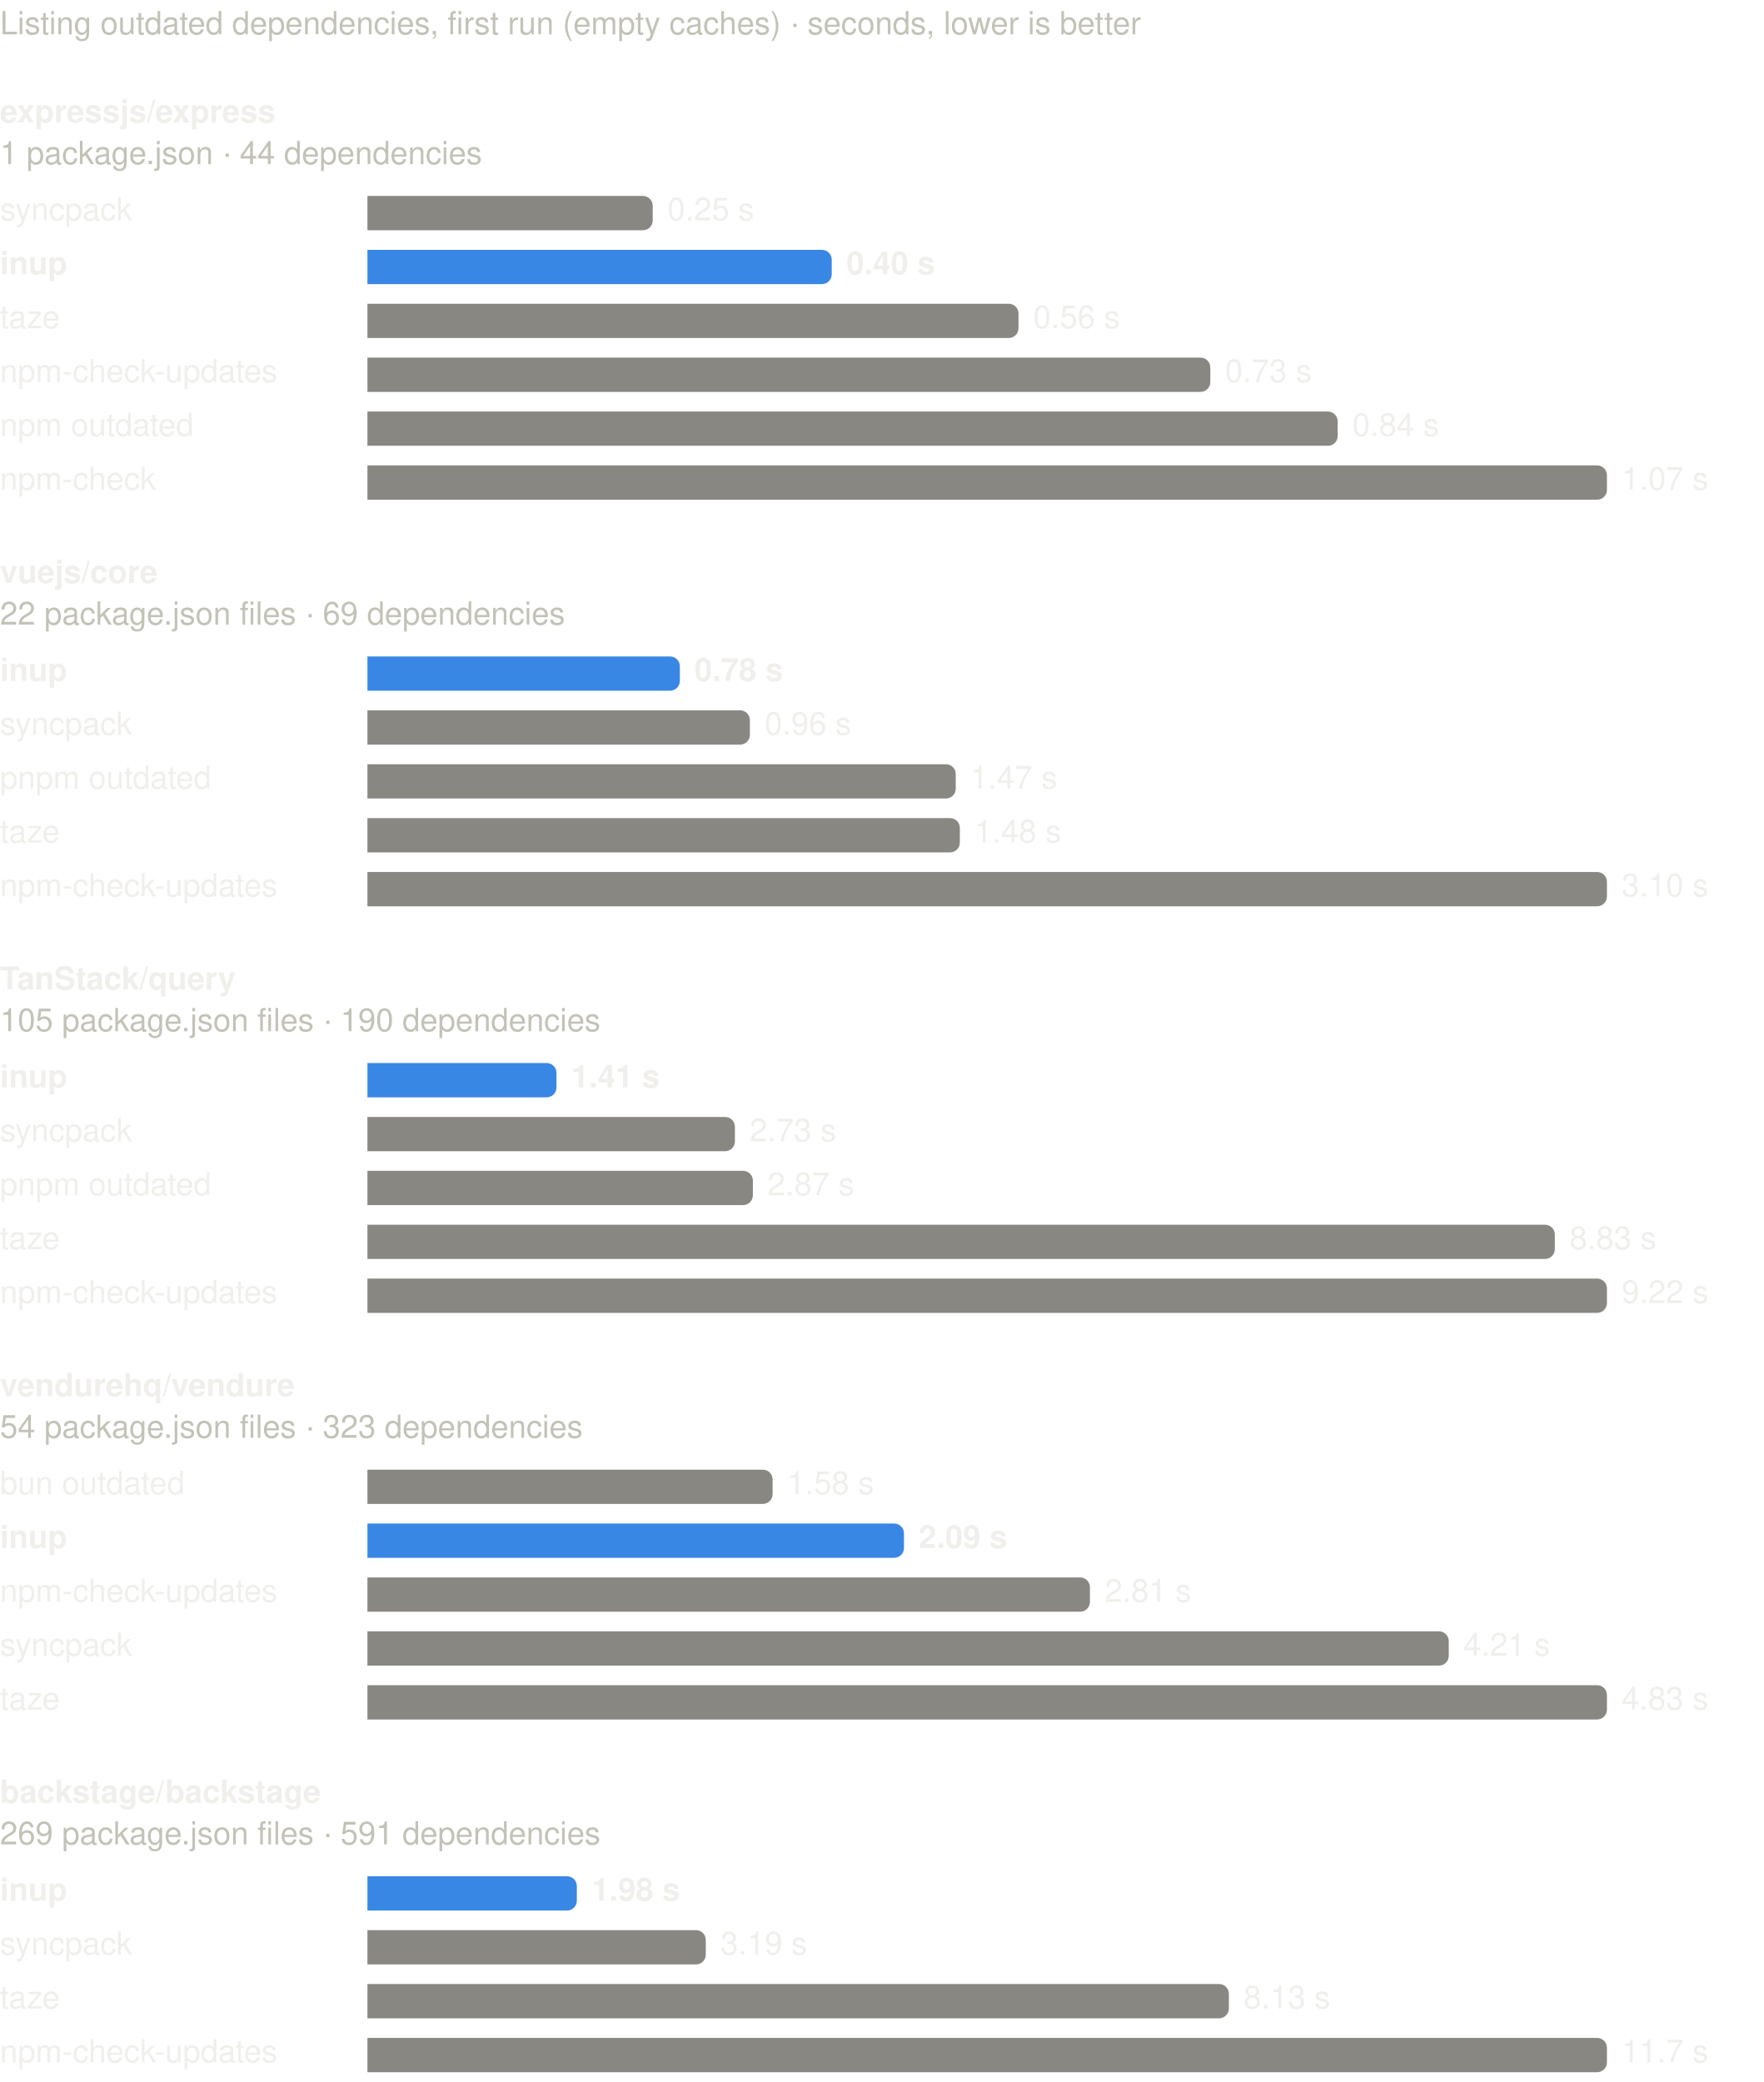
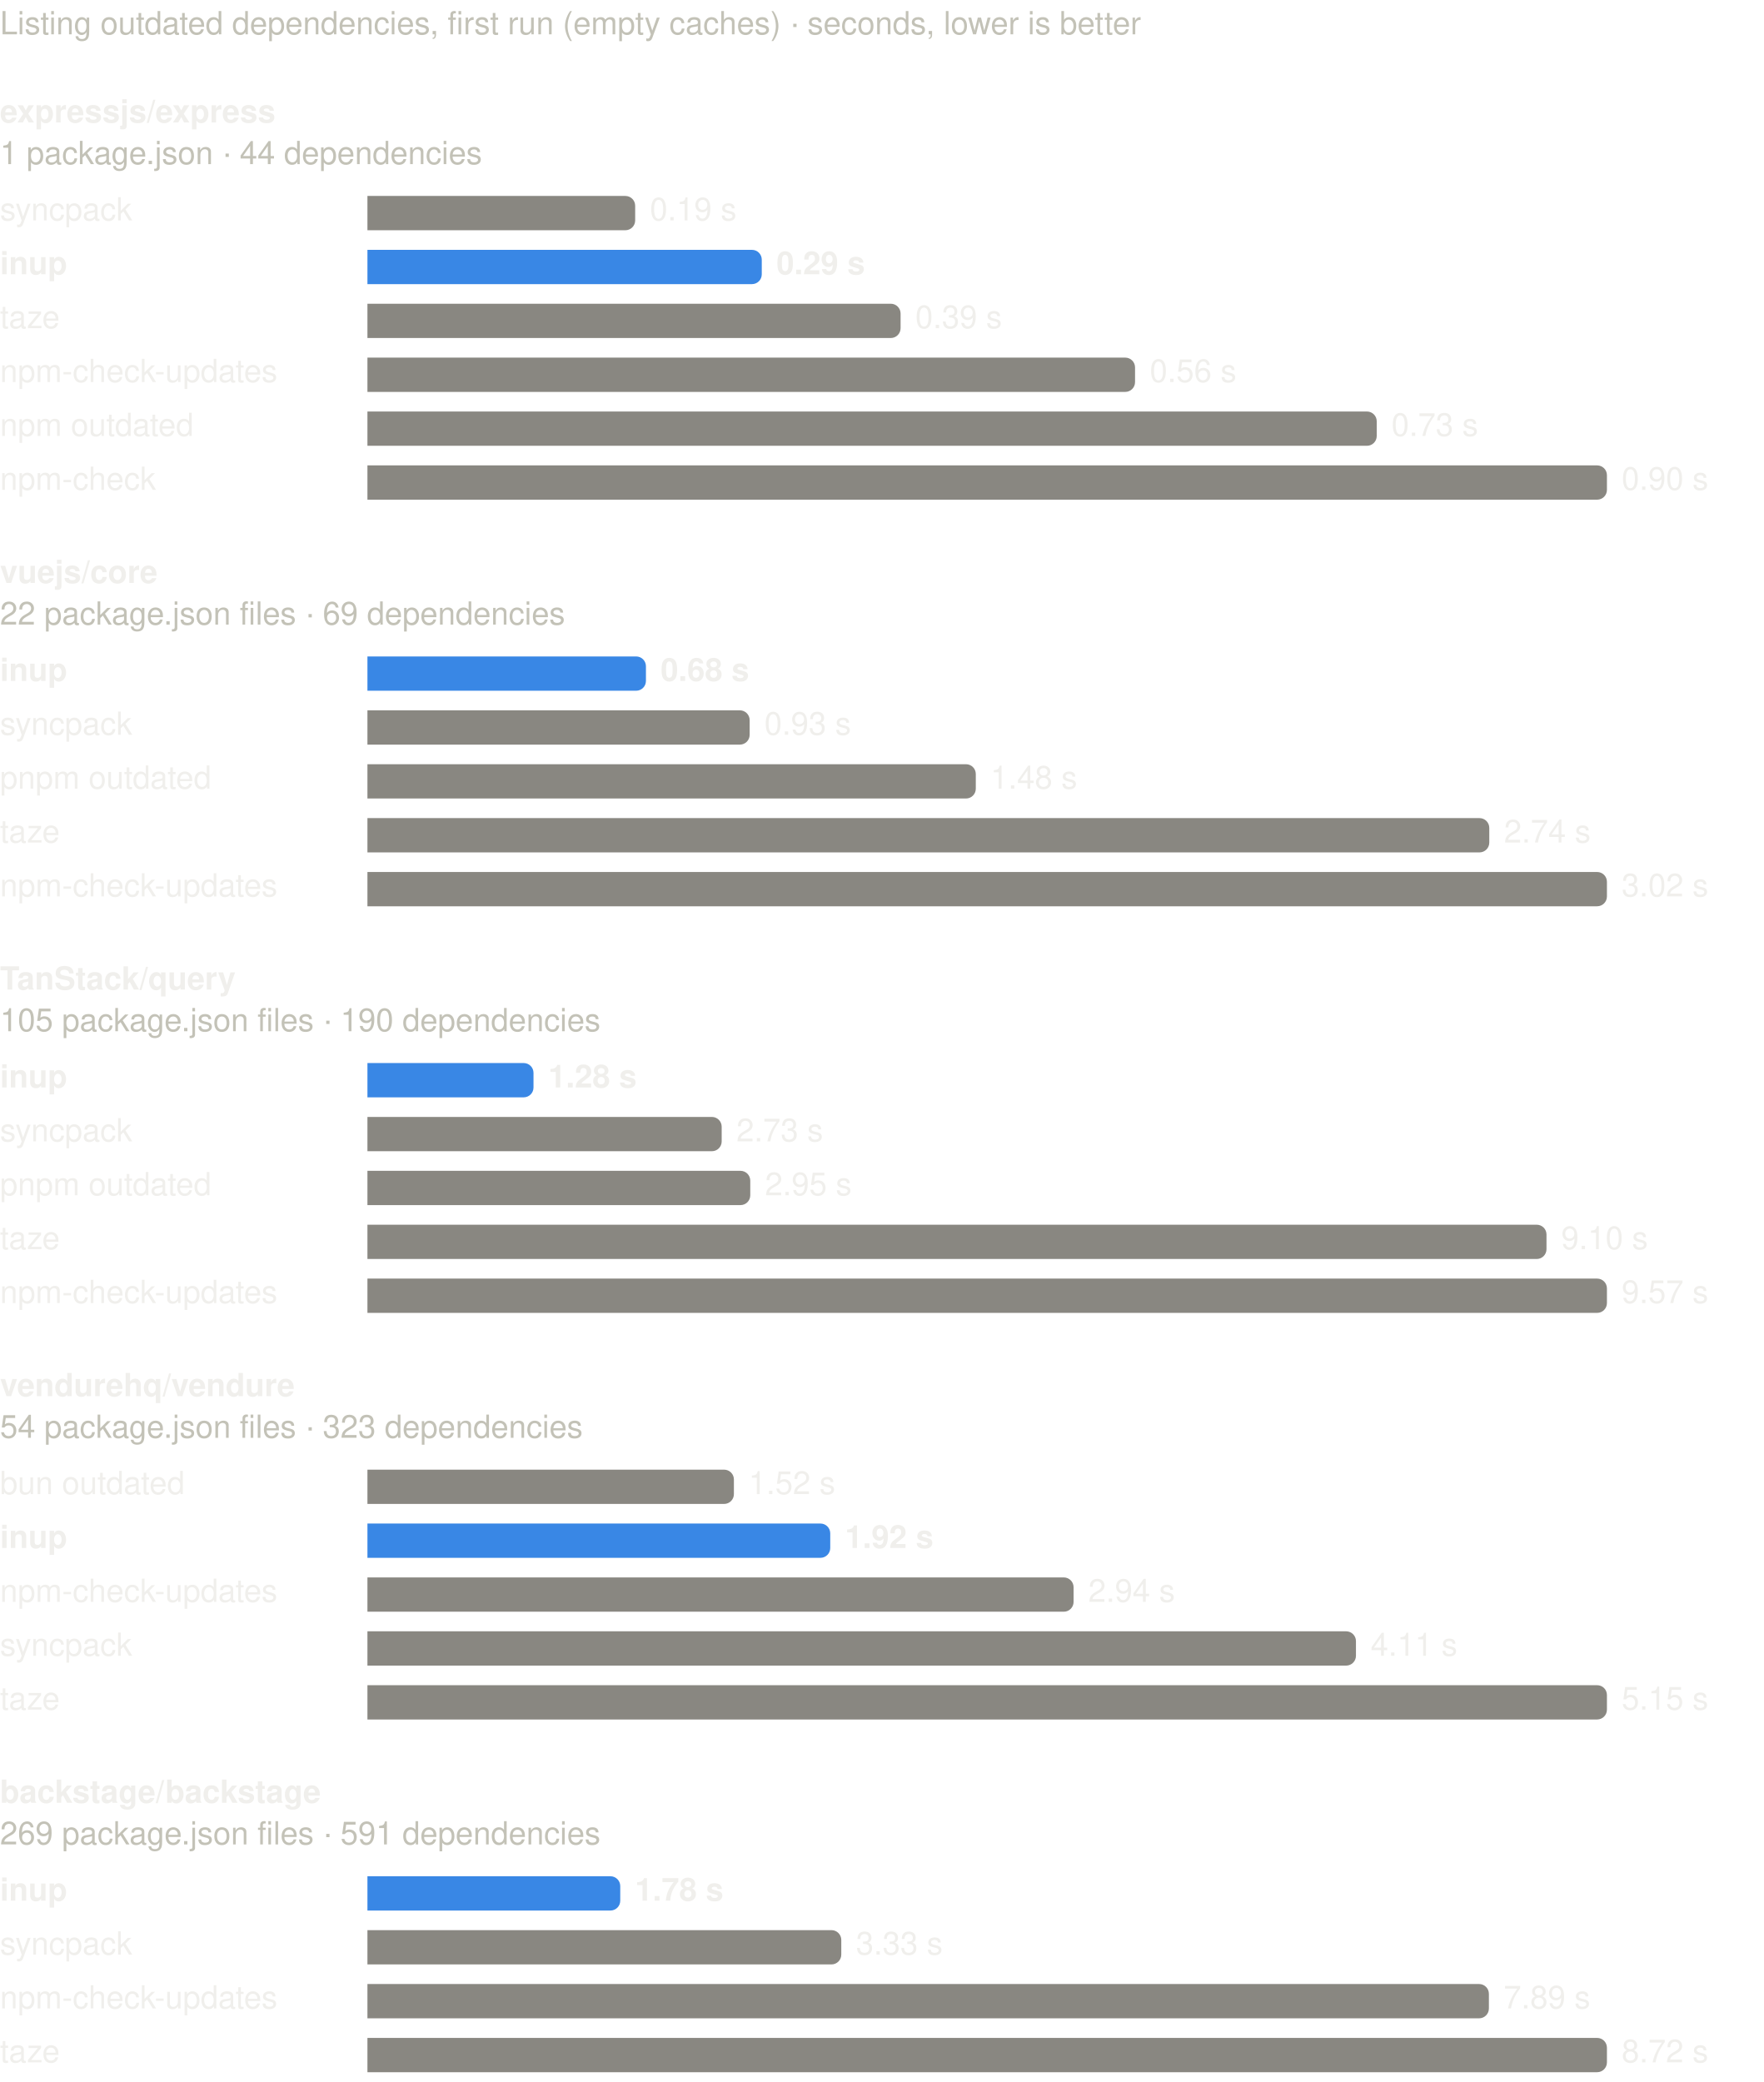
<svg xmlns="http://www.w3.org/2000/svg" width="720" height="850" viewBox="0 0 720 850" role="img" aria-labelledby="title desc">
  <style>text{font-family:system-ui,-apple-system,"Segoe UI",Helvetica,Arial,sans-serif;font-size:13px}</style>
  <text x="0" y="14" fill="#c3c2b7">Listing outdated dependencies, first run (empty caches) · seconds, lower is better</text>
  <text x="0" y="50" fill="#f0efec" font-weight="600">expressjs/express</text>
  <text x="0" y="67" fill="#c3c2b7">1 package.json · 44 dependencies</text>
  <text x="0" y="87" fill="#f0efec" dominant-baseline="central">syncpack</text>
-   <path d="M150 80h112.457a4 4 0 0 1 4 4v6a4 4 0 0 1 -4 4h-112.457z" fill="#898781" />
-   <text x="272.457" y="87" fill="#f0efec" dominant-baseline="central">0.25 s</text>
+   <path d="M150 80h105.296a4 4 0 0 1 4 4v6a4 4 0 0 1 -4 4h-105.296z" fill="#898781" />
+   <text x="265.296" y="87" fill="#f0efec" dominant-baseline="central">0.19 s</text>
  <text x="0" y="109" fill="#f0efec" dominant-baseline="central" font-weight="600">inup</text>
-   <path d="M150 102h185.539a4 4 0 0 1 4 4v6a4 4 0 0 1 -4 4h-185.539z" fill="#3987e5" />
-   <text x="345.539" y="109" fill="#f0efec" dominant-baseline="central" font-weight="600">0.40 s</text>
+   <path d="M150 102h156.976a4 4 0 0 1 4 4v6a4 4 0 0 1 -4 4h-156.976z" fill="#3987e5" />
+   <text x="316.976" y="109" fill="#f0efec" dominant-baseline="central" font-weight="600">0.29 s</text>
  <text x="0" y="131" fill="#f0efec" dominant-baseline="central">taze</text>
-   <path d="M150 124h261.787a4 4 0 0 1 4 4v6a4 4 0 0 1 -4 4h-261.787z" fill="#898781" />
-   <text x="421.787" y="131" fill="#f0efec" dominant-baseline="central">0.56 s</text>
+   <path d="M150 124h213.646a4 4 0 0 1 4 4v6a4 4 0 0 1 -4 4h-213.646z" fill="#898781" />
+   <text x="373.646" y="131" fill="#f0efec" dominant-baseline="central">0.39 s</text>
  <text x="0" y="153" fill="#f0efec" dominant-baseline="central">npm-check-updates</text>
-   <path d="M150 146h340.091a4 4 0 0 1 4 4v6a4 4 0 0 1 -4 4h-340.091z" fill="#898781" />
-   <text x="500.091" y="153" fill="#f0efec" dominant-baseline="central">0.73 s</text>
+   <path d="M150 146h309.361a4 4 0 0 1 4 4v6a4 4 0 0 1 -4 4h-309.361z" fill="#898781" />
+   <text x="469.361" y="153" fill="#f0efec" dominant-baseline="central">0.56 s</text>
  <text x="0" y="175" fill="#f0efec" dominant-baseline="central">npm outdated</text>
-   <path d="M150 168h392.078a4 4 0 0 1 4 4v6a4 4 0 0 1 -4 4h-392.078z" fill="#898781" />
-   <text x="552.078" y="175" fill="#f0efec" dominant-baseline="central">0.84 s</text>
+   <path d="M150 168h408.027a4 4 0 0 1 4 4v6a4 4 0 0 1 -4 4h-408.027z" fill="#898781" />
+   <text x="568.027" y="175" fill="#f0efec" dominant-baseline="central">0.73 s</text>
  <text x="0" y="197" fill="#f0efec" dominant-baseline="central">npm-check</text>
  <path d="M150 190h502a4 4 0 0 1 4 4v6a4 4 0 0 1 -4 4h-502z" fill="#898781" />
-   <text x="662" y="197" fill="#f0efec" dominant-baseline="central">1.07 s</text>
+   <text x="662" y="197" fill="#f0efec" dominant-baseline="central">0.90 s</text>
  <text x="0" y="238" fill="#f0efec" font-weight="600">vuejs/core</text>
  <text x="0" y="255" fill="#c3c2b7">22 package.json files · 69 dependencies</text>
  <text x="0" y="275" fill="#f0efec" dominant-baseline="central" font-weight="600">inup</text>
-   <path d="M150 268h123.541a4 4 0 0 1 4 4v6a4 4 0 0 1 -4 4h-123.541z" fill="#3987e5" />
-   <text x="283.541" y="275" fill="#f0efec" dominant-baseline="central" font-weight="600">0.78 s</text>
+   <path d="M150 268h109.692a4 4 0 0 1 4 4v6a4 4 0 0 1 -4 4h-109.692z" fill="#3987e5" />
+   <text x="269.692" y="275" fill="#f0efec" dominant-baseline="central" font-weight="600">0.68 s</text>
  <text x="0" y="297" fill="#f0efec" dominant-baseline="central">syncpack</text>
-   <path d="M150 290h152.126a4 4 0 0 1 4 4v6a4 4 0 0 1 -4 4h-152.126z" fill="#898781" />
-   <text x="312.126" y="297" fill="#f0efec" dominant-baseline="central">0.96 s</text>
+   <path d="M150 290h152.033a4 4 0 0 1 4 4v6a4 4 0 0 1 -4 4h-152.033z" fill="#898781" />
+   <text x="312.033" y="297" fill="#f0efec" dominant-baseline="central">0.93 s</text>
  <text x="0" y="319" fill="#f0efec" dominant-baseline="central">pnpm outdated</text>
-   <path d="M150 312h236.166a4 4 0 0 1 4 4v6a4 4 0 0 1 -4 4h-236.166z" fill="#898781" />
-   <text x="396.166" y="319" fill="#f0efec" dominant-baseline="central">1.47 s</text>
+   <path d="M150 312h244.351a4 4 0 0 1 4 4v6a4 4 0 0 1 -4 4h-244.351z" fill="#898781" />
+   <text x="404.351" y="319" fill="#f0efec" dominant-baseline="central">1.48 s</text>
  <text x="0" y="341" fill="#f0efec" dominant-baseline="central">taze</text>
-   <path d="M150 334h237.839a4 4 0 0 1 4 4v6a4 4 0 0 1 -4 4h-237.839z" fill="#898781" />
-   <text x="397.839" y="341" fill="#f0efec" dominant-baseline="central">1.48 s</text>
+   <path d="M150 334h453.973a4 4 0 0 1 4 4v6a4 4 0 0 1 -4 4h-453.973z" fill="#898781" />
+   <text x="613.973" y="341" fill="#f0efec" dominant-baseline="central">2.74 s</text>
  <text x="0" y="363" fill="#f0efec" dominant-baseline="central">npm-check-updates</text>
  <path d="M150 356h502a4 4 0 0 1 4 4v6a4 4 0 0 1 -4 4h-502z" fill="#898781" />
-   <text x="662" y="363" fill="#f0efec" dominant-baseline="central">3.10 s</text>
+   <text x="662" y="363" fill="#f0efec" dominant-baseline="central">3.02 s</text>
  <text x="0" y="404" fill="#f0efec" font-weight="600">TanStack/query</text>
  <text x="0" y="421" fill="#c3c2b7">105 package.json files · 190 dependencies</text>
  <text x="0" y="441" fill="#f0efec" dominant-baseline="central" font-weight="600">inup</text>
-   <path d="M150 434h73.172a4 4 0 0 1 4 4v6a4 4 0 0 1 -4 4h-73.172z" fill="#3987e5" />
-   <text x="233.172" y="441" fill="#f0efec" dominant-baseline="central" font-weight="600">1.41 s</text>
+   <path d="M150 434h63.793a4 4 0 0 1 4 4v6a4 4 0 0 1 -4 4h-63.793z" fill="#3987e5" />
+   <text x="223.793" y="441" fill="#f0efec" dominant-baseline="central" font-weight="600">1.28 s</text>
  <text x="0" y="463" fill="#f0efec" dominant-baseline="central">syncpack</text>
-   <path d="M150 456h146.01a4 4 0 0 1 4 4v6a4 4 0 0 1 -4 4h-146.01z" fill="#898781" />
-   <text x="306.01" y="463" fill="#f0efec" dominant-baseline="central">2.73 s</text>
+   <path d="M150 456h140.614a4 4 0 0 1 4 4v6a4 4 0 0 1 -4 4h-140.614z" fill="#898781" />
+   <text x="300.614" y="463" fill="#f0efec" dominant-baseline="central">2.73 s</text>
  <text x="0" y="485" fill="#f0efec" dominant-baseline="central">pnpm outdated</text>
-   <path d="M150 478h153.345a4 4 0 0 1 4 4v6a4 4 0 0 1 -4 4h-153.345z" fill="#898781" />
-   <text x="313.345" y="485" fill="#f0efec" dominant-baseline="central">2.87 s</text>
+   <path d="M150 478h152.281a4 4 0 0 1 4 4v6a4 4 0 0 1 -4 4h-152.281z" fill="#898781" />
+   <text x="312.281" y="485" fill="#f0efec" dominant-baseline="central">2.95 s</text>
  <text x="0" y="507" fill="#f0efec" dominant-baseline="central">taze</text>
-   <path d="M150 500h480.728a4 4 0 0 1 4 4v6a4 4 0 0 1 -4 4h-480.728z" fill="#898781" />
-   <text x="640.728" y="507" fill="#f0efec" dominant-baseline="central">8.83 s</text>
+   <path d="M150 500h477.327a4 4 0 0 1 4 4v6a4 4 0 0 1 -4 4h-477.327z" fill="#898781" />
+   <text x="637.327" y="507" fill="#f0efec" dominant-baseline="central">9.10 s</text>
  <text x="0" y="529" fill="#f0efec" dominant-baseline="central">npm-check-updates</text>
  <path d="M150 522h502a4 4 0 0 1 4 4v6a4 4 0 0 1 -4 4h-502z" fill="#898781" />
-   <text x="662" y="529" fill="#f0efec" dominant-baseline="central">9.22 s</text>
+   <text x="662" y="529" fill="#f0efec" dominant-baseline="central">9.57 s</text>
  <text x="0" y="570" fill="#f0efec" font-weight="600">vendurehq/vendure</text>
  <text x="0" y="587" fill="#c3c2b7">54 package.json files · 323 dependencies</text>
  <text x="0" y="607" fill="#f0efec" dominant-baseline="central">bun outdated</text>
-   <path d="M150 600h161.402a4 4 0 0 1 4 4v6a4 4 0 0 1 -4 4h-161.402z" fill="#898781" />
-   <text x="321.402" y="607" fill="#f0efec" dominant-baseline="central">1.58 s</text>
+   <path d="M150 600h145.6a4 4 0 0 1 4 4v6a4 4 0 0 1 -4 4h-145.6z" fill="#898781" />
+   <text x="305.6" y="607" fill="#f0efec" dominant-baseline="central">1.52 s</text>
  <text x="0" y="629" fill="#f0efec" dominant-baseline="central" font-weight="600">inup</text>
-   <path d="M150 622h215.031a4 4 0 0 1 4 4v6a4 4 0 0 1 -4 4h-215.031z" fill="#3987e5" />
-   <text x="375.031" y="629" fill="#f0efec" dominant-baseline="central" font-weight="600">2.09 s</text>
+   <path d="M150 622h184.932a4 4 0 0 1 4 4v6a4 4 0 0 1 -4 4h-184.932z" fill="#3987e5" />
+   <text x="344.932" y="629" fill="#f0efec" dominant-baseline="central" font-weight="600">1.92 s</text>
  <text x="0" y="651" fill="#f0efec" dominant-baseline="central">npm-check-updates</text>
-   <path d="M150 644h290.943a4 4 0 0 1 4 4v6a4 4 0 0 1 -4 4h-290.943z" fill="#898781" />
-   <text x="450.943" y="651" fill="#f0efec" dominant-baseline="central">2.81 s</text>
+   <path d="M150 644h284.271a4 4 0 0 1 4 4v6a4 4 0 0 1 -4 4h-284.271z" fill="#898781" />
+   <text x="444.271" y="651" fill="#f0efec" dominant-baseline="central">2.94 s</text>
  <text x="0" y="673" fill="#f0efec" dominant-baseline="central">syncpack</text>
-   <path d="M150 666h437.429a4 4 0 0 1 4 4v6a4 4 0 0 1 -4 4h-437.429z" fill="#898781" />
-   <text x="597.429" y="673" fill="#f0efec" dominant-baseline="central">4.21 s</text>
+   <path d="M150 666h399.542a4 4 0 0 1 4 4v6a4 4 0 0 1 -4 4h-399.542z" fill="#898781" />
+   <text x="559.542" y="673" fill="#f0efec" dominant-baseline="central">4.11 s</text>
  <text x="0" y="695" fill="#f0efec" dominant-baseline="central">taze</text>
  <path d="M150 688h502a4 4 0 0 1 4 4v6a4 4 0 0 1 -4 4h-502z" fill="#898781" />
-   <text x="662" y="695" fill="#f0efec" dominant-baseline="central">4.83 s</text>
+   <text x="662" y="695" fill="#f0efec" dominant-baseline="central">5.15 s</text>
  <text x="0" y="736" fill="#f0efec" font-weight="600">backstage/backstage</text>
  <text x="0" y="753" fill="#c3c2b7">269 package.json files · 591 dependencies</text>
  <text x="0" y="773" fill="#f0efec" dominant-baseline="central" font-weight="600">inup</text>
-   <path d="M150 766h81.481a4 4 0 0 1 4 4v6a4 4 0 0 1 -4 4h-81.481z" fill="#3987e5" />
-   <text x="241.481" y="773" fill="#f0efec" dominant-baseline="central" font-weight="600">1.98 s</text>
+   <path d="M150 766h99.204a4 4 0 0 1 4 4v6a4 4 0 0 1 -4 4h-99.204z" fill="#3987e5" />
+   <text x="259.204" y="773" fill="#f0efec" dominant-baseline="central" font-weight="600">1.78 s</text>
  <text x="0" y="795" fill="#f0efec" dominant-baseline="central">syncpack</text>
-   <path d="M150 788h134.124a4 4 0 0 1 4 4v6a4 4 0 0 1 -4 4h-134.124z" fill="#898781" />
-   <text x="294.124" y="795" fill="#f0efec" dominant-baseline="central">3.19 s</text>
-   <text x="0" y="817" fill="#f0efec" dominant-baseline="central">taze</text>
-   <path d="M150 810h347.67a4 4 0 0 1 4 4v6a4 4 0 0 1 -4 4h-347.67z" fill="#898781" />
-   <text x="507.67" y="817" fill="#f0efec" dominant-baseline="central">8.13 s</text>
-   <text x="0" y="839" fill="#f0efec" dominant-baseline="central">npm-check-updates</text>
+   <path d="M150 788h189.437a4 4 0 0 1 4 4v6a4 4 0 0 1 -4 4h-189.437z" fill="#898781" />
+   <text x="349.437" y="795" fill="#f0efec" dominant-baseline="central">3.33 s</text>
+   <text x="0" y="817" fill="#f0efec" dominant-baseline="central">npm-check-updates</text>
+   <path d="M150 810h453.812a4 4 0 0 1 4 4v6a4 4 0 0 1 -4 4h-453.812z" fill="#898781" />
+   <text x="613.812" y="817" fill="#f0efec" dominant-baseline="central">7.89 s</text>
+   <text x="0" y="839" fill="#f0efec" dominant-baseline="central">taze</text>
  <path d="M150 832h502a4 4 0 0 1 4 4v6a4 4 0 0 1 -4 4h-502z" fill="#898781" />
-   <text x="662" y="839" fill="#f0efec" dominant-baseline="central">11.7 s</text>
+   <text x="662" y="839" fill="#f0efec" dominant-baseline="central">8.72 s</text>
</svg>
